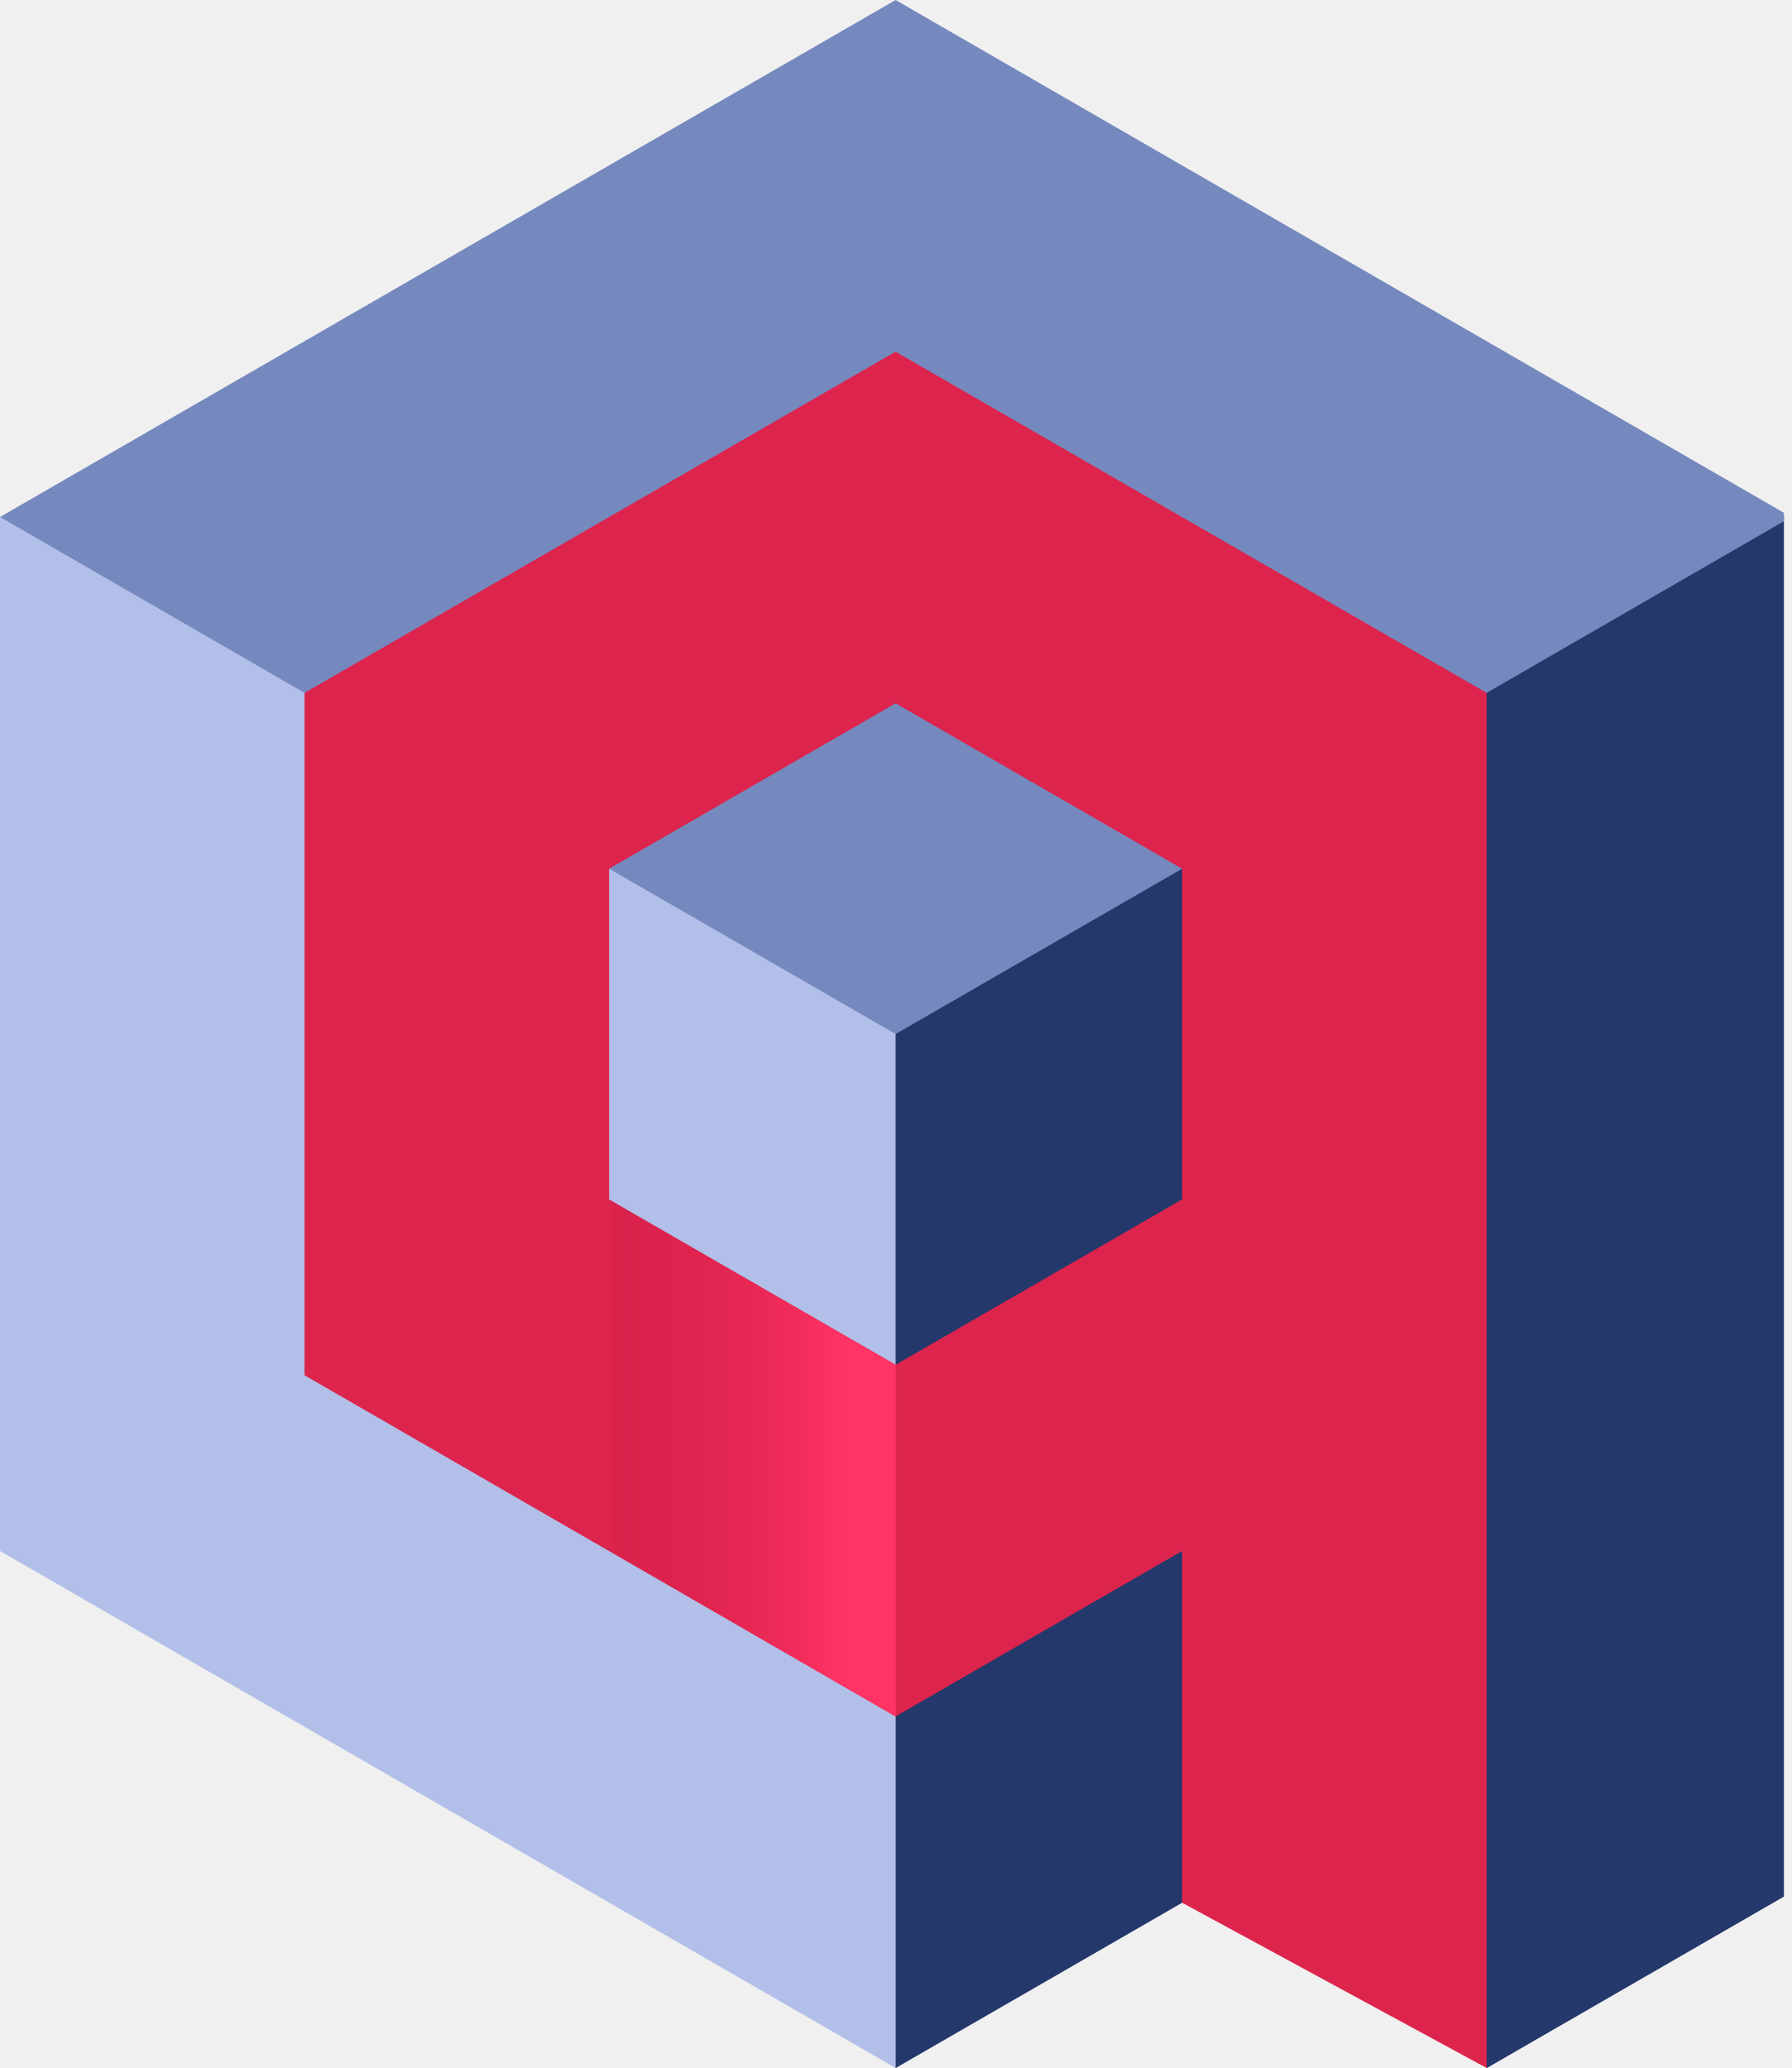
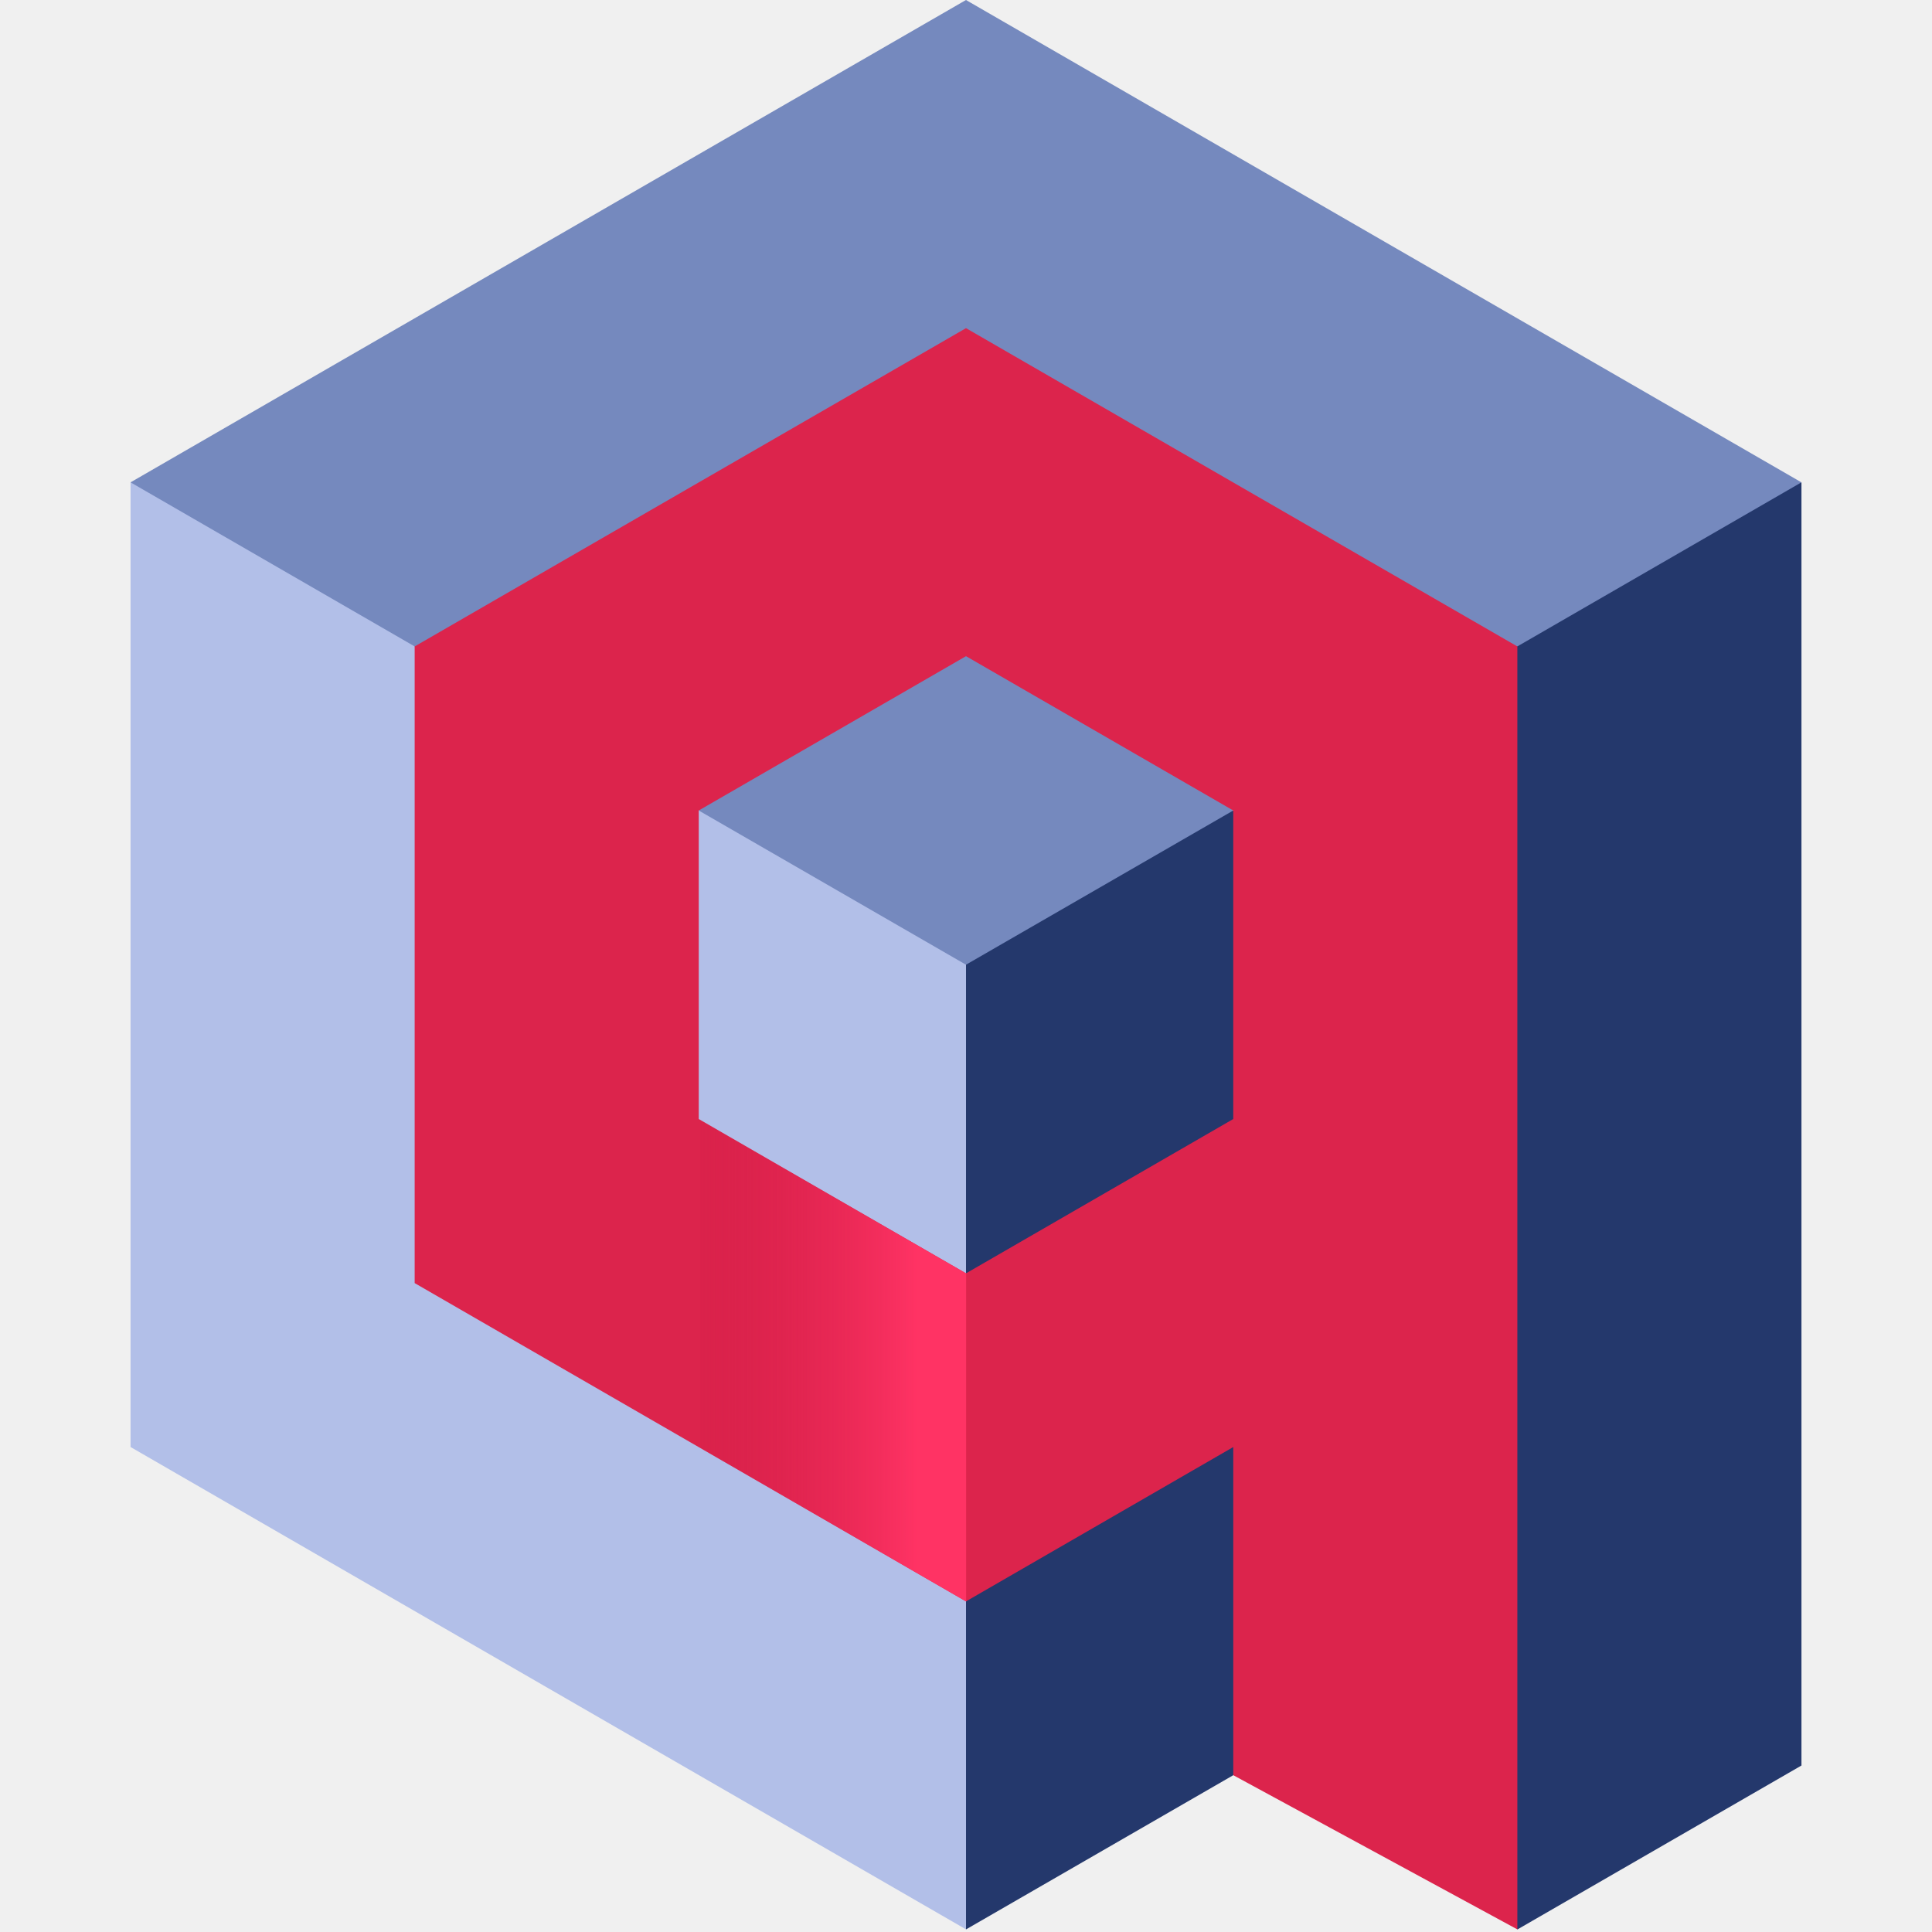
- <svg xmlns="http://www.w3.org/2000/svg" fill="none" viewBox="0.35 0 48.5 56">
-   <g clip-path="url(#clip0_4688_32465)">
-     <path fill-rule="evenodd" clip-rule="evenodd" d="M38.489 51.477L37.372 20.69L35.35 12.573L48.848 14.002V51.244L40.602 56.003L38.489 51.477Z" fill="#24386C" />
-     <path fill-rule="evenodd" clip-rule="evenodd" d="M48.847 14L40.601 18.762L23.585 15.03L3.668 23.139L0.35 14L12.472 7L24.598 0L36.721 7L48.847 14Z" fill="#7589BE" />
-     <path fill-rule="evenodd" clip-rule="evenodd" d="M0.35 13.999L8.595 18.762L13.375 32.977L29.514 45.89L24.598 55.999L12.472 48.999L0.35 41.999V13.999Z" fill="#B2BFE8" />
-     <path fill-rule="evenodd" clip-rule="evenodd" d="M30.066 38.421L24.6 46.48V56.001L32.357 51.525L36.353 45.557" fill="#24386C" />
-     <path fill-rule="evenodd" clip-rule="evenodd" d="M24.602 36.962L16.842 23.526L18.513 19.073L24.868 15.992L32.356 23.526L24.602 36.962Z" fill="#7589BE" />
-     <path fill-rule="evenodd" clip-rule="evenodd" d="M16.843 23.525L24.6 28.001V36.959L17.426 37.268L13.086 31.727L16.843 23.525Z" fill="#B2BFE8" />
-     <path fill-rule="evenodd" clip-rule="evenodd" d="M24.6 28L32.357 23.524L37.636 32.315L31.247 37.593L24.6 36.959V28Z" fill="#24386C" />
-     <path fill-rule="evenodd" clip-rule="evenodd" d="M32.355 51.524L40.601 56V18.762L32.598 14.143L24.598 9.524L16.595 14.143L8.596 18.762V37.241L16.595 41.86L24.598 46.479L32.355 42V51.524ZM32.355 32.479L24.598 36.958L16.841 32.479V23.524L24.598 19.045L32.355 23.524V32.479Z" fill="#DC244C" />
-     <path d="M24.603 46.483V36.961L16.887 32.52V42.026L24.603 46.483Z" fill="url(#paint0_linear_4688_32465)" />
-   </g>
+ <svg xmlns="http://www.w3.org/2000/svg" width="256" height="256" viewBox="0 0 256 296">
  <defs>
-     <linearGradient id="paint0_linear_4688_32465" x1="23.18" y1="38.781" x2="15.491" y2="38.781" gradientUnits="userSpaceOnUse">
-       <stop stop-color="#FF3364" />
-       <stop offset="1" stop-color="#C91540" stop-opacity="0" />
+     <linearGradient id="logosQdrantIcon0" x1="81.562%" x2="-18.086%" y1="44.842%" y2="44.842%">
+       <stop offset="0%" stop-color="#FF3364" />
+       <stop offset="100%" stop-color="#C91540" stop-opacity="0" />
    </linearGradient>
-     <clipPath id="clip0_4688_32465">
-       <rect width="48.3" height="56" fill="white" transform="translate(0.349609)" />
-     </clipPath>
  </defs>
+   <path fill="#24386C" d="m201.317 271.722l-5.894-162.509l-10.675-42.845L256 73.911v196.582l-43.525 25.12z" />
+   <path fill="#7589BE" d="M255.995 73.9L212.47 99.037l-89.82-19.702L17.516 122.14L0 73.9l63.988-36.95L127.996 0l63.99 36.95z" />
+   <path fill="#B2BFE8" d="m.003 73.9l43.525 25.137l25.231 75.037l85.19 68.162l-25.948 53.363l-64.008-36.952l-63.99-36.95V73.898" />
+   <path fill="#24386C" d="m156.857 202.807l-28.856 42.54v50.256l40.946-23.625l21.097-31.503" />
+   <path fill="#7589BE" d="m128.019 195.107l-40.963-70.922l8.823-23.507l33.542-16.262l39.525 39.77z" />
+   <path fill="#B2BFE8" d="m87.056 124.179l40.945 23.625v47.288l-37.869 1.629l-22.907-29.25l19.831-43.292" />
+   <path fill="#24386C" d="m128.001 147.8l40.946-23.623l27.866 46.4l-33.722 27.862l-35.09-3.35z" />
+   <path fill="#DC244C" d="m168.947 271.975l43.525 23.626V99.04l-42.245-24.38L128 50.276L85.756 74.658L43.53 99.04v97.542l42.226 24.381l42.245 24.383l40.946-23.646v50.276Zm0-100.531L128 195.088l-40.945-23.644v-47.269L128 100.531l40.946 23.644v47.269" />
+   <path fill="url(#logosQdrantIcon0)" d="M128.019 245.363v-50.264l-40.733-23.442v50.18z" />
</svg>
